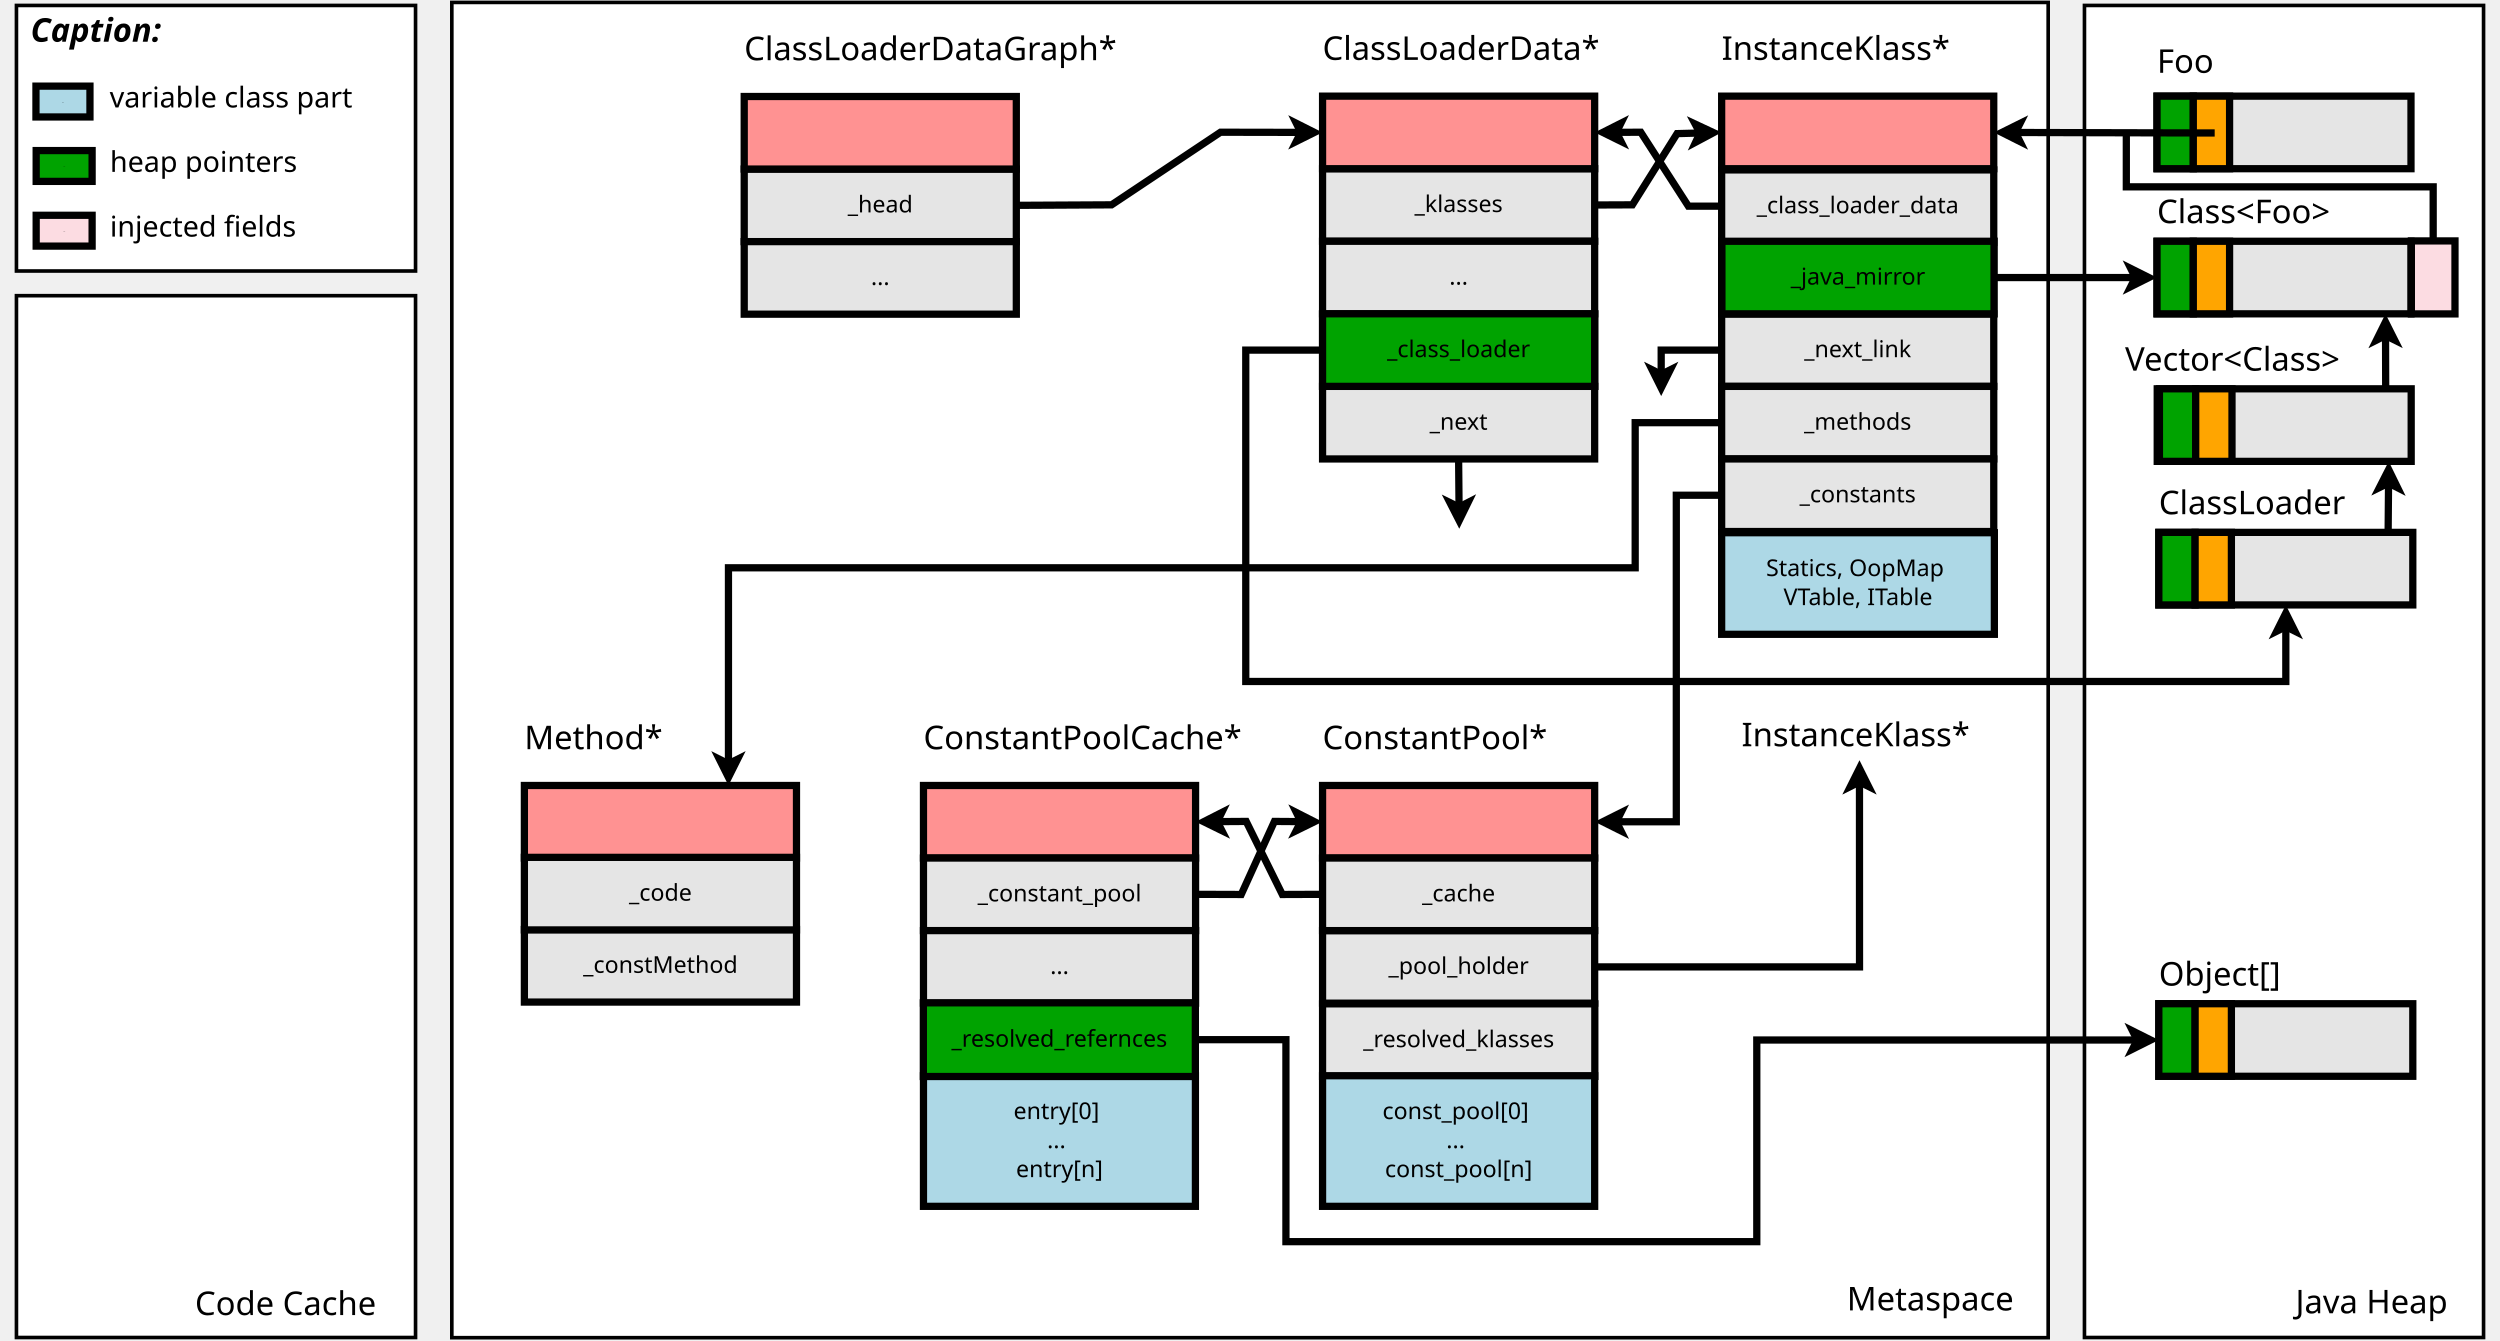
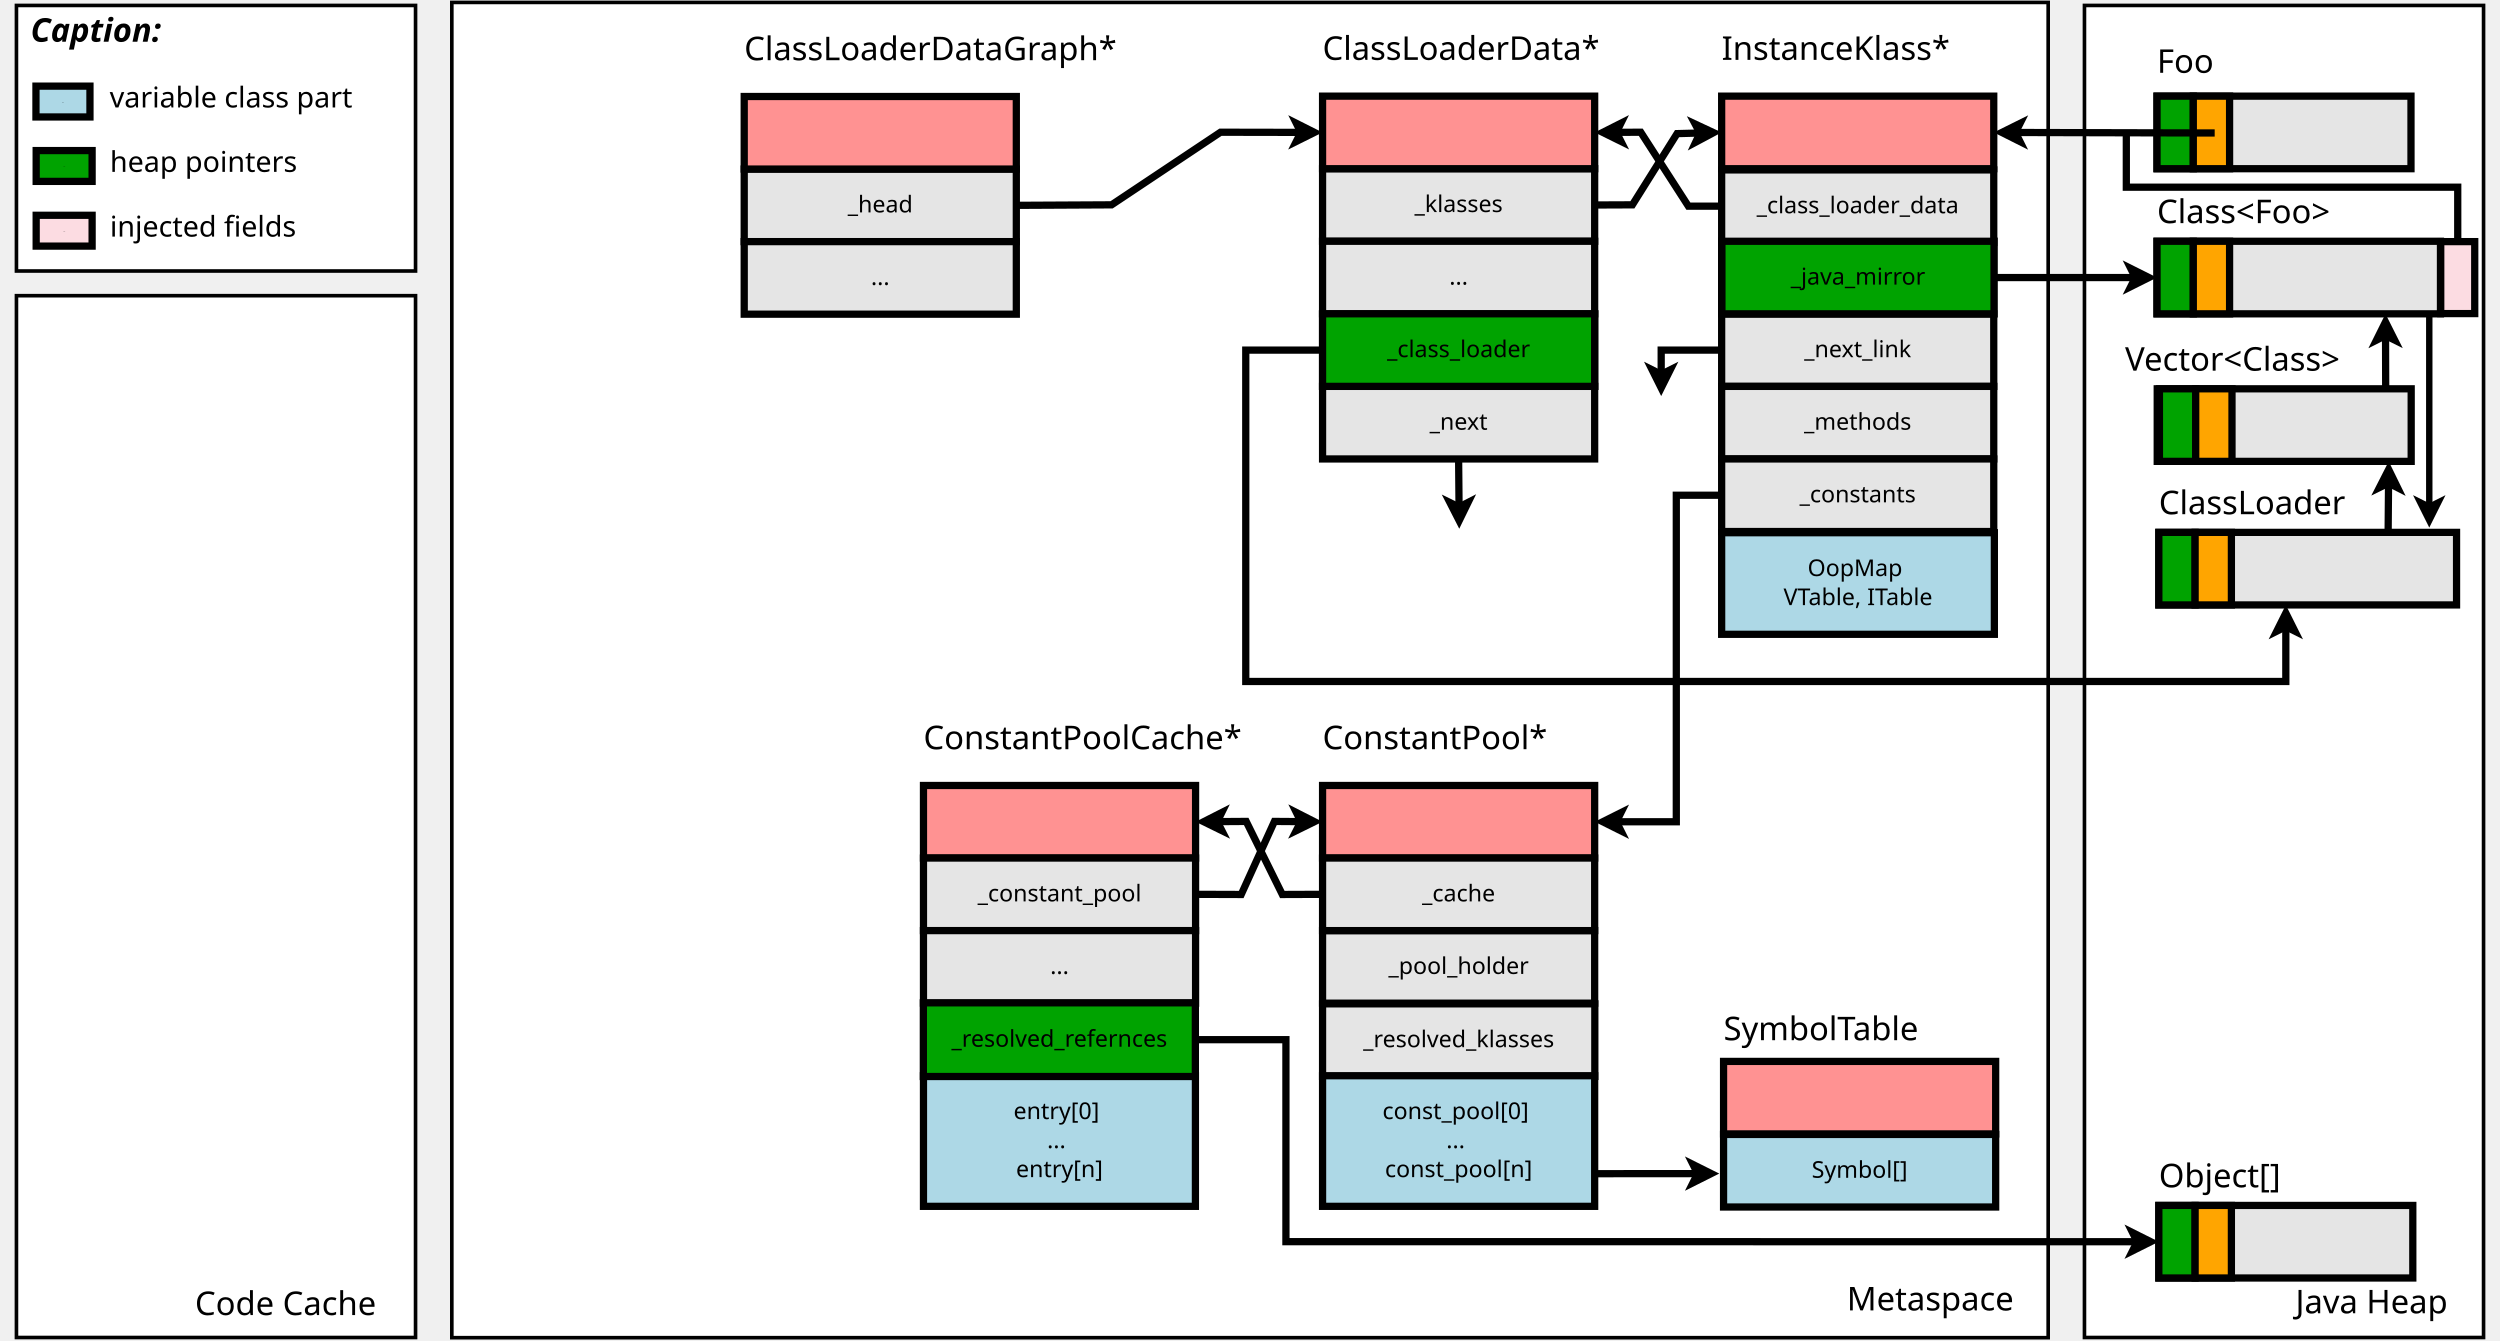
<svg xmlns="http://www.w3.org/2000/svg" width="69cm" height="37cm" viewBox="-181 -33 1362 739">
  <text font-size="12.8" style="fill: #000000;text-anchor:start;font-family:sans-serif;font-style:normal;font-weight:normal" x="-50" y="280">
    <tspan x="-50" y="280" />
  </text>
  <text font-size="12.8" style="fill: #000000;text-anchor:start;font-family:sans-serif;font-style:normal;font-weight:normal" x="-70" y="417.154">
    <tspan x="-70" y="417.154" />
  </text>
  <g>
    <rect style="fill: #ffffff" x="60" y="-31.662" width="880" height="736.067" />
    <rect style="fill: none; fill-opacity:0; stroke-width: 2; stroke: #000000" x="60" y="-31.662" width="880" height="736.067" />
  </g>
  <text font-size="18.062" style="fill: #000000;text-anchor:start;font-family:sans-serif;font-style:normal;font-weight:normal" x="829.03" y="689.372">
    <tspan x="829.03" y="689.372">Metaspace</tspan>
  </text>
  <g>
    <rect style="fill: #ffffff" x="-180" y="130" width="220" height="574.306" />
    <rect style="fill: none; fill-opacity:0; stroke-width: 2; stroke: #000000" x="-180" y="130" width="220" height="574.306" />
    <text font-size="12.8" style="fill: #000000;text-anchor:middle;font-family:sans-serif;font-style:normal;font-weight:normal" x="-70" y="421.053">
      <tspan x="-70" y="421.053" />
    </text>
  </g>
  <text font-size="18.062" style="fill: #000000;text-anchor:start;font-family:sans-serif;font-style:normal;font-weight:normal" x="-81.586" y="691.922">
    <tspan x="-81.586" y="691.922">Code Cache</tspan>
  </text>
  <g>
    <rect style="fill: #ffffff" x="960" y="-30" width="220" height="734.306" />
    <rect style="fill: none; fill-opacity:0; stroke-width: 2; stroke: #000000" x="960" y="-30" width="220" height="734.306" />
  </g>
  <text font-size="18.062" style="fill: #000000;text-anchor:start;font-family:sans-serif;font-style:normal;font-weight:normal" x="1076.35" y="690.958">
    <tspan x="1076.35" y="690.958">Java Heap</tspan>
  </text>
  <g>
    <rect style="fill: #ffffff" x="-180" y="-30" width="220" height="146.389" />
    <rect style="fill: none; fill-opacity:0; stroke-width: 2; stroke: #000000" x="-180" y="-30" width="220" height="146.389" />
    <text font-size="12.8" style="fill: #000000;text-anchor:middle;font-family:sans-serif;font-style:normal;font-weight:normal" x="-70" y="47.094">
      <tspan x="-70" y="47.094" />
    </text>
  </g>
  <g>
    <text font-size="18.062" style="fill: #000000;text-anchor:start;font-family:sans-serif;font-style:normal;font-weight:normal" x="1000" y="7.144">
      <tspan x="1000" y="7.144">Foo</tspan>
    </text>
    <g>
      <g>
        <rect style="fill: #e5e5e5" x="1000" y="20" width="140" height="40" />
        <rect style="fill: none; fill-opacity:0; stroke-width: 4; stroke: #000000" x="1000" y="20" width="140" height="40" />
        <text font-size="12.8" style="fill: #000000;text-anchor:middle;font-family:sans-serif;font-style:normal;font-weight:normal" x="1070" y="43.9">
          <tspan x="1070" y="43.9" />
        </text>
      </g>
      <g>
        <rect style="fill: #00a300" x="1000" y="20" width="20" height="40" />
        <rect style="fill: none; fill-opacity:0; stroke-width: 4; stroke: #000000" x="1000" y="20" width="20" height="40" />
        <text font-size="12.8" style="fill: #000000;text-anchor:middle;font-family:sans-serif;font-style:normal;font-weight:normal" x="1010" y="43.9">
          <tspan x="1010" y="43.9" />
        </text>
      </g>
      <g>
        <rect style="fill: #ffa500" x="1020" y="20" width="20" height="40" />
        <rect style="fill: none; fill-opacity:0; stroke-width: 4; stroke: #000000" x="1020" y="20" width="20" height="40" />
        <text font-size="12.8" style="fill: #000000;text-anchor:middle;font-family:sans-serif;font-style:normal;font-weight:normal" x="1030" y="43.9">
          <tspan x="1030" y="43.9" />
        </text>
      </g>
    </g>
  </g>
  <g>
    <rect style="fill: #e5e5e5" x="760" y="140" width="150" height="40" />
    <rect style="fill: none; fill-opacity:0; stroke-width: 4; stroke: #000000" x="760" y="140" width="150" height="40" />
    <text font-size="12.8" style="fill: #000000;text-anchor:middle;font-family:sans-serif;font-style:normal;font-weight:normal" x="835" y="163.9">
      <tspan x="835" y="163.9">_next_link</tspan>
    </text>
  </g>
  <g>
    <rect style="fill: #ff9292" x="760" y="20" width="150" height="40" />
    <rect style="fill: none; fill-opacity:0; stroke-width: 4; stroke: #000000" x="760" y="20" width="150" height="40" />
    <text font-size="12.8" style="fill: #000000;text-anchor:middle;font-family:sans-serif;font-style:normal;font-weight:normal" x="835" y="43.9">
      <tspan x="835" y="43.9" />
    </text>
  </g>
  <g>
    <rect style="fill: #e5e5e5" x="760" y="180" width="150" height="40" />
    <rect style="fill: none; fill-opacity:0; stroke-width: 4; stroke: #000000" x="760" y="180" width="150" height="40" />
    <text font-size="12.8" style="fill: #000000;text-anchor:middle;font-family:sans-serif;font-style:normal;font-weight:normal" x="835" y="203.9">
      <tspan x="835" y="203.9">_methods</tspan>
    </text>
  </g>
  <g>
    <rect style="fill: #e5e5e5" x="760" y="220" width="150" height="40" />
    <rect style="fill: none; fill-opacity:0; stroke-width: 4; stroke: #000000" x="760" y="220" width="150" height="40" />
    <text font-size="12.8" style="fill: #000000;text-anchor:middle;font-family:sans-serif;font-style:normal;font-weight:normal" x="835" y="243.9">
      <tspan x="835" y="243.9">_constants</tspan>
    </text>
  </g>
  <g>
    <rect style="fill: #e5e5e5" x="760" y="100" width="150" height="40" />
    <rect style="fill: none; fill-opacity:0; stroke-width: 4; stroke: #000000" x="760" y="100" width="150" height="40" />
    <text font-size="12.8" style="fill: #000000;text-anchor:middle;font-family:sans-serif;font-style:normal;font-weight:normal" x="835" y="123.9">
      <tspan x="835" y="123.9">_java_mirror</tspan>
    </text>
  </g>
  <text font-size="18.062" style="fill: #000000;text-anchor:start;font-family:sans-serif;font-style:normal;font-weight:normal" x="760" y="0">
    <tspan x="760" y="0">InstanceKlass*</tspan>
  </text>
  <text font-size="12.8" style="fill: #000000;text-anchor:start;font-family:sans-serif;font-style:normal;font-weight:normal" x="835" y="160">
    <tspan x="835" y="160" />
  </text>
  <g>
    <rect style="fill: #e5e5e5" x="760" y="60.667" width="150" height="40" />
    <rect style="fill: none; fill-opacity:0; stroke-width: 4; stroke: #000000" x="760" y="60.667" width="150" height="40" />
    <text font-size="12.8" style="fill: #000000;text-anchor:middle;font-family:sans-serif;font-style:normal;font-weight:normal" x="835" y="84.567">
      <tspan x="835" y="84.567">_class_loader_data</tspan>
    </text>
  </g>
  <g>
    <line style="fill: none; fill-opacity:0; stroke-width: 4; stroke: #000000" x1="1031.79" y1="40.314" x2="921.972" y2="40.031" />
    <polygon style="fill: #000000" points="914.472,40.011 924.485,35.037 921.972,40.031 924.459,45.037 " />
    <polygon style="fill: none; fill-opacity:0; stroke-width: 4; stroke: #000000" points="914.472,40.011 924.485,35.037 921.972,40.031 924.459,45.037 " />
  </g>
  <g>
    <rect style="fill: #add8e6" x="760" y="260.666" width="150.333" height="56" />
    <rect style="fill: none; fill-opacity:0; stroke-width: 4; stroke: #000000" x="760" y="260.666" width="150.333" height="56" />
    <text font-size="12.8" style="fill: #000000;text-anchor:middle;font-family:sans-serif;font-style:normal;font-weight:normal" x="835.167" y="284.566">
-       <tspan x="835.167" y="284.566">Statics, OopMap</tspan>
+       <tspan x="835.167" y="284.566">OopMap</tspan>
      <tspan x="835.167" y="300.566">VTable, ITable</tspan>
    </text>
  </g>
  <g>
    <text font-size="18.062" style="fill: #000000;text-anchor:start;font-family:sans-serif;font-style:italic;font-weight:700" x="-172.205" y="-10">
      <tspan x="-172.205" y="-10">Caption:</tspan>
    </text>
    <g>
      <g>
        <rect style="fill: #add8e6" x="-169.247" y="14.481" width="29.771" height="16.997" />
        <rect style="fill: none; fill-opacity:0; stroke-width: 4; stroke: #000000" x="-169.247" y="14.481" width="29.771" height="16.997" />
        <text font-size="1.6" style="fill: #000000;text-anchor:middle;font-family:sans-serif;font-style:normal;font-weight:normal" x="-154.361" y="23.48">
          <tspan x="-154.361" y="23.48">...</tspan>
        </text>
      </g>
      <text font-size="15.804" style="fill: #000000;text-anchor:start;font-family:sans-serif;font-style:normal;font-weight:normal" x="-128.587" y="26.238">
        <tspan x="-128.587" y="26.238">variable class part</tspan>
      </text>
      <text font-size="12.8" style="fill: #000000;text-anchor:start;font-family:sans-serif;font-style:normal;font-weight:normal" x="-102.383" y="14.447">
        <tspan x="-102.383" y="14.447" />
      </text>
    </g>
  </g>
  <g>
-     <g>
-       <g>
-         <rect style="fill: #e5e5e5" x="1000" y="100" width="140" height="40" />
-         <rect style="fill: none; fill-opacity:0; stroke-width: 4; stroke: #000000" x="1000" y="100" width="140" height="40" />
-         <text font-size="12.8" style="fill: #000000;text-anchor:middle;font-family:sans-serif;font-style:normal;font-weight:normal" x="1070" y="123.9">
-           <tspan x="1070" y="123.9" />
-         </text>
-       </g>
-       <g>
-         <rect style="fill: #00a300" x="1000" y="100" width="20" height="40" />
-         <rect style="fill: none; fill-opacity:0; stroke-width: 4; stroke: #000000" x="1000" y="100" width="20" height="40" />
-         <text font-size="12.8" style="fill: #000000;text-anchor:middle;font-family:sans-serif;font-style:normal;font-weight:normal" x="1010" y="123.9">
-           <tspan x="1010" y="123.9" />
-         </text>
-       </g>
-       <g>
-         <rect style="fill: #ffa500" x="1020" y="100" width="20" height="40" />
-         <rect style="fill: none; fill-opacity:0; stroke-width: 4; stroke: #000000" x="1020" y="100" width="20" height="40" />
-         <text font-size="12.8" style="fill: #000000;text-anchor:middle;font-family:sans-serif;font-style:normal;font-weight:normal" x="1030" y="123.9">
-           <tspan x="1030" y="123.9" />
-         </text>
-       </g>
-     </g>
-     <text font-size="18.062" style="fill: #000000;text-anchor:start;font-family:sans-serif;font-style:normal;font-weight:normal" x="1000" y="90">
-       <tspan x="1000" y="90">Class&lt;Foo&gt;</tspan>
-     </text>
-   </g>
+     <rect style="fill: #e5e5e5" x="1000" y="100" width="156.25" height="40" />
+     <rect style="fill: none; fill-opacity:0; stroke-width: 4; stroke: #000000" x="1000" y="100" width="156.25" height="40" />
+     <text font-size="12.8" style="fill: #000000;text-anchor:middle;font-family:sans-serif;font-style:normal;font-weight:normal" x="1078.13" y="123.9">
+       <tspan x="1078.13" y="123.9" />
+     </text>
+   </g>
+   <g>
+     <rect style="fill: #00a300" x="1000" y="100" width="20" height="40" />
+     <rect style="fill: none; fill-opacity:0; stroke-width: 4; stroke: #000000" x="1000" y="100" width="20" height="40" />
+     <text font-size="12.8" style="fill: #000000;text-anchor:middle;font-family:sans-serif;font-style:normal;font-weight:normal" x="1010" y="123.9">
+       <tspan x="1010" y="123.9" />
+     </text>
+   </g>
+   <g>
+     <rect style="fill: #ffa500" x="1020" y="100" width="20" height="40" />
+     <rect style="fill: none; fill-opacity:0; stroke-width: 4; stroke: #000000" x="1020" y="100" width="20" height="40" />
+     <text font-size="12.8" style="fill: #000000;text-anchor:middle;font-family:sans-serif;font-style:normal;font-weight:normal" x="1030" y="123.9">
+       <tspan x="1030" y="123.9" />
+     </text>
+   </g>
+   <text font-size="18.062" style="fill: #000000;text-anchor:start;font-family:sans-serif;font-style:normal;font-weight:normal" x="1000" y="90">
+     <tspan x="1000" y="90">Class&lt;Foo&gt;</tspan>
+   </text>
  <g>
    <polyline style="fill: none; fill-opacity:0; stroke-width: 4; stroke: #000000" points="910,120 955.438,120 955.438,120 988.028,120 " />
    <polygon style="fill: #000000" points="995.528,120 985.528,125 988.028,120 985.528,115 " />
    <polygon style="fill: none; fill-opacity:0; stroke-width: 4; stroke: #000000" points="995.528,120 985.528,125 988.028,120 985.528,115 " />
  </g>
  <g>
-     <rect style="fill: #00a300" x="760.147" y="100.002" width="150" height="40" />
-     <rect style="fill: none; fill-opacity:0; stroke-width: 4; stroke: #000000" x="760.147" y="100.002" width="150" height="40" />
-     <text font-size="12.8" style="fill: #000000;text-anchor:middle;font-family:sans-serif;font-style:normal;font-weight:normal" x="835.147" y="123.902">
-       <tspan x="835.147" y="123.902">_java_mirror</tspan>
+     <rect style="fill: #00a300" x="760.148" y="100.002" width="150" height="40" />
+     <rect style="fill: none; fill-opacity:0; stroke-width: 4; stroke: #000000" x="760.148" y="100.002" width="150" height="40" />
+     <text font-size="12.8" style="fill: #000000;text-anchor:middle;font-family:sans-serif;font-style:normal;font-weight:normal" x="835.148" y="123.902">
+       <tspan x="835.148" y="123.902">_java_mirror</tspan>
    </text>
  </g>
  <g>
    <g>
      <rect style="fill: #00a300" x="-169.129" y="50" width="30.842" height="16.997" />
      <rect style="fill: none; fill-opacity:0; stroke-width: 4; stroke: #000000" x="-169.129" y="50" width="30.842" height="16.997" />
      <text font-size="1.6" style="fill: #000000;text-anchor:middle;font-family:sans-serif;font-style:normal;font-weight:normal" x="-153.708" y="58.999">
        <tspan x="-153.708" y="58.999">...</tspan>
      </text>
    </g>
    <text font-size="15.804" style="fill: #000000;text-anchor:start;font-family:sans-serif;font-style:normal;font-weight:normal" x="-128.469" y="61.757">
      <tspan x="-128.469" y="61.757">heap pointers</tspan>
    </text>
  </g>
  <g>
-     <rect style="fill: #fcdce2" x="1140.21" y="99.805" width="24.042" height="40.241" />
-     <rect style="fill: none; fill-opacity:0; stroke-width: 4; stroke: #000000" x="1140.21" y="99.805" width="24.042" height="40.241" />
-     <text font-size="12.8" style="fill: #000000;text-anchor:middle;font-family:sans-serif;font-style:normal;font-weight:normal" x="1152.23" y="123.826">
-       <tspan x="1152.23" y="123.826" />
-     </text>
-   </g>
-   <polyline style="fill: none; fill-opacity:0; stroke-width: 4; stroke: #000000" points="1152.23,99.805 1152.23,69.997 983.076,69.997 983.076,40.189 " />
+     <rect style="fill: #fcdce2" x="1156.4" y="100.191" width="18.741" height="39.675" />
+     <rect style="fill: none; fill-opacity:0; stroke-width: 4; stroke: #000000" x="1156.4" y="100.191" width="18.741" height="39.675" />
+     <text font-size="1.6" style="fill: #000000;text-anchor:middle;font-family:sans-serif;font-style:normal;font-weight:normal" x="1165.77" y="120.529">
+       <tspan x="1165.77" y="120.529" />
+     </text>
+   </g>
+   <polyline style="fill: none; fill-opacity:0; stroke-width: 4; stroke: #000000" points="1165.77,100.191 1165.77,70.19 983.076,70.19 983.076,40.189 " />
  <text font-size="12.8" style="fill: #000000;text-anchor:start;font-family:sans-serif;font-style:normal;font-weight:normal" x="-103.136" y="49.965">
    <tspan x="-103.136" y="49.965" />
  </text>
  <g>
    <rect style="fill: #fcdce2" x="-169.129" y="85.674" width="30.842" height="16.997" />
    <rect style="fill: none; fill-opacity:0; stroke-width: 4; stroke: #000000" x="-169.129" y="85.674" width="30.842" height="16.997" />
    <text font-size="1.6" style="fill: #000000;text-anchor:middle;font-family:sans-serif;font-style:normal;font-weight:normal" x="-153.708" y="94.673">
      <tspan x="-153.708" y="94.673">...</tspan>
    </text>
  </g>
  <text font-size="15.804" style="fill: #000000;text-anchor:start;font-family:sans-serif;font-style:normal;font-weight:normal" x="-128.469" y="97.431">
    <tspan x="-128.469" y="97.431">injected fields</tspan>
  </text>
  <g>
    <rect style="fill: #e5e5e5" x="540" y="60" width="150" height="40" />
    <rect style="fill: none; fill-opacity:0; stroke-width: 4; stroke: #000000" x="540" y="60" width="150" height="40" />
    <text font-size="12.8" style="fill: #000000;text-anchor:middle;font-family:sans-serif;font-style:normal;font-weight:normal" x="615" y="83.9">
      <tspan x="615" y="83.9">_klasses</tspan>
    </text>
  </g>
  <g>
    <rect style="fill: #ff9292" x="540" y="20" width="150" height="40" />
    <rect style="fill: none; fill-opacity:0; stroke-width: 4; stroke: #000000" x="540" y="20" width="150" height="40" />
    <text font-size="12.8" style="fill: #000000;text-anchor:middle;font-family:sans-serif;font-style:normal;font-weight:normal" x="615" y="43.9">
      <tspan x="615" y="43.9" />
    </text>
  </g>
  <g>
    <rect style="fill: #e5e5e5" x="540" y="140" width="150" height="40" />
    <rect style="fill: none; fill-opacity:0; stroke-width: 4; stroke: #000000" x="540" y="140" width="150" height="40" />
    <text font-size="12.8" style="fill: #000000;text-anchor:middle;font-family:sans-serif;font-style:normal;font-weight:normal" x="615" y="163.9">
      <tspan x="615" y="163.9">_class_loader</tspan>
    </text>
  </g>
  <g>
    <rect style="fill: #e5e5e5" x="540" y="100" width="150" height="40" />
    <rect style="fill: none; fill-opacity:0; stroke-width: 4; stroke: #000000" x="540" y="100" width="150" height="40" />
    <text font-size="12.8" style="fill: #000000;text-anchor:middle;font-family:sans-serif;font-style:normal;font-weight:normal" x="615" y="123.9">
      <tspan x="615" y="123.9">...</tspan>
    </text>
  </g>
  <g>
    <rect style="fill: #e5e5e5" x="540" y="180" width="150" height="40" />
    <rect style="fill: none; fill-opacity:0; stroke-width: 4; stroke: #000000" x="540" y="180" width="150" height="40" />
    <text font-size="12.8" style="fill: #000000;text-anchor:middle;font-family:sans-serif;font-style:normal;font-weight:normal" x="615" y="203.9">
      <tspan x="615" y="203.9">_next</tspan>
    </text>
  </g>
  <text font-size="18.062" style="fill: #000000;text-anchor:start;font-family:sans-serif;font-style:normal;font-weight:normal" x="540" y="0">
    <tspan x="540" y="0">ClassLoaderData*</tspan>
  </text>
  <text font-size="12.8" style="fill: #000000;text-anchor:start;font-family:sans-serif;font-style:normal;font-weight:normal" x="640" y="80">
    <tspan x="640" y="80" />
  </text>
  <text font-size="12.8" style="fill: #000000;text-anchor:start;font-family:sans-serif;font-style:normal;font-weight:normal" x="640" y="80">
    <tspan x="640" y="80" />
  </text>
  <text font-size="12.8" style="fill: #000000;text-anchor:start;font-family:sans-serif;font-style:normal;font-weight:normal" x="600" y="80">
    <tspan x="600" y="80" />
  </text>
  <text font-size="12.8" style="fill: #000000;text-anchor:start;font-family:sans-serif;font-style:normal;font-weight:normal" x="640" y="80">
    <tspan x="640" y="80" />
  </text>
  <text font-size="12.8" style="fill: #000000;text-anchor:start;font-family:sans-serif;font-style:normal;font-weight:normal" x="640" y="80">
    <tspan x="640" y="80" />
  </text>
  <text font-size="12.8" style="fill: #000000;text-anchor:start;font-family:sans-serif;font-style:normal;font-weight:normal" x="615" y="160">
    <tspan x="615" y="160" />
  </text>
  <g>
    <polyline style="fill: none; fill-opacity:0; stroke-width: 4; stroke: #000000" points="690,80 710.792,79.913 735.42,40.66 748.032,40.321 " />
    <polygon style="fill: #000000" points="755.529,40.12 745.667,45.387 748.032,40.321 745.399,35.39 " />
    <polygon style="fill: none; fill-opacity:0; stroke-width: 4; stroke: #000000" points="755.529,40.12 745.667,45.387 748.032,40.321 745.399,35.39 " />
  </g>
  <g>
    <polyline style="fill: none; fill-opacity:0; stroke-width: 4; stroke: #000000" points="760,80.667 741.666,80.667 715.41,39.89 701.972,39.948 " />
    <polygon style="fill: #000000" points="694.472,39.981 704.45,34.938 701.972,39.948 704.494,44.937 " />
    <polygon style="fill: none; fill-opacity:0; stroke-width: 4; stroke: #000000" points="694.472,39.981 704.45,34.938 701.972,39.948 704.494,44.937 " />
  </g>
  <g>
    <polyline style="fill: none; fill-opacity:0; stroke-width: 4; stroke: #000000" points="760,160 726.668,160 726.668,173.361 " />
    <polygon style="fill: #000000" points="726.668,180.861 721.668,170.861 726.668,173.361 731.668,170.861 " />
    <polygon style="fill: none; fill-opacity:0; stroke-width: 4; stroke: #000000" points="726.668,180.861 721.668,170.861 726.668,173.361 731.668,170.861 " />
  </g>
  <g>
    <polyline style="fill: none; fill-opacity:0; stroke-width: 4; stroke: #000000" points="540,160 497.666,160 497.666,342.666 1071,342.666 1071,312.444 " />
    <polygon style="fill: #000000" points="1071,304.944 1076,314.944 1071,312.444 1066,314.944 " />
    <polygon style="fill: none; fill-opacity:0; stroke-width: 4; stroke: #000000" points="1071,304.944 1076,314.944 1071,312.444 1066,314.944 " />
  </g>
  <g>
-     <g>
-       <g>
-         <rect style="fill: #e5e5e5" x="1001" y="260.472" width="140" height="40" />
-         <rect style="fill: none; fill-opacity:0; stroke-width: 4; stroke: #000000" x="1001" y="260.472" width="140" height="40" />
-         <text font-size="12.8" style="fill: #000000;text-anchor:middle;font-family:sans-serif;font-style:normal;font-weight:normal" x="1071" y="284.372">
-           <tspan x="1071" y="284.372" />
-         </text>
-       </g>
-       <text font-size="18.062" style="fill: #000000;text-anchor:start;font-family:sans-serif;font-style:normal;font-weight:normal" x="1001" y="250.472">
-         <tspan x="1001" y="250.472">ClassLoader</tspan>
-       </text>
-     </g>
-     <g>
-       <rect style="fill: #00a300" x="1001" y="260.472" width="20" height="40" />
-       <rect style="fill: none; fill-opacity:0; stroke-width: 4; stroke: #000000" x="1001" y="260.472" width="20" height="40" />
-       <text font-size="12.8" style="fill: #000000;text-anchor:middle;font-family:sans-serif;font-style:normal;font-weight:normal" x="1011" y="284.372">
-         <tspan x="1011" y="284.372" />
-       </text>
-     </g>
-     <g>
-       <rect style="fill: #ffa500" x="1021" y="260.472" width="20" height="40" />
-       <rect style="fill: none; fill-opacity:0; stroke-width: 4; stroke: #000000" x="1021" y="260.472" width="20" height="40" />
-       <text font-size="12.8" style="fill: #000000;text-anchor:middle;font-family:sans-serif;font-style:normal;font-weight:normal" x="1031" y="284.372">
-         <tspan x="1031" y="284.372" />
-       </text>
-     </g>
+     <rect style="fill: #e5e5e5" x="1001" y="260.472" width="164.116" height="40" />
+     <rect style="fill: none; fill-opacity:0; stroke-width: 4; stroke: #000000" x="1001" y="260.472" width="164.116" height="40" />
+     <text font-size="12.8" style="fill: #000000;text-anchor:middle;font-family:sans-serif;font-style:normal;font-weight:normal" x="1083.06" y="284.372">
+       <tspan x="1083.06" y="284.372" />
+     </text>
+   </g>
+   <text font-size="18.062" style="fill: #000000;text-anchor:start;font-family:sans-serif;font-style:normal;font-weight:normal" x="1001" y="250.472">
+     <tspan x="1001" y="250.472">ClassLoader</tspan>
+   </text>
+   <g>
+     <rect style="fill: #00a300" x="1001" y="260.472" width="20" height="40" />
+     <rect style="fill: none; fill-opacity:0; stroke-width: 4; stroke: #000000" x="1001" y="260.472" width="20" height="40" />
+     <text font-size="12.8" style="fill: #000000;text-anchor:middle;font-family:sans-serif;font-style:normal;font-weight:normal" x="1011" y="284.372">
+       <tspan x="1011" y="284.372" />
+     </text>
+   </g>
+   <g>
+     <rect style="fill: #ffa500" x="1021" y="260.472" width="20" height="40" />
+     <rect style="fill: none; fill-opacity:0; stroke-width: 4; stroke: #000000" x="1021" y="260.472" width="20" height="40" />
+     <text font-size="12.8" style="fill: #000000;text-anchor:middle;font-family:sans-serif;font-style:normal;font-weight:normal" x="1031" y="284.372">
+       <tspan x="1031" y="284.372" />
+     </text>
  </g>
  <g>
    <rect style="fill: #00a300" x="540" y="139.985" width="150" height="40" />
    <rect style="fill: none; fill-opacity:0; stroke-width: 4; stroke: #000000" x="540" y="139.985" width="150" height="40" />
    <text font-size="12.8" style="fill: #000000;text-anchor:middle;font-family:sans-serif;font-style:normal;font-weight:normal" x="615" y="163.885">
      <tspan x="615" y="163.885">_class_loader</tspan>
    </text>
  </g>
  <g>
    <g>
      <rect style="fill: #e5e5e5" x="1000.11" y="181.333" width="140" height="40" />
      <rect style="fill: none; fill-opacity:0; stroke-width: 4; stroke: #000000" x="1000.11" y="181.333" width="140" height="40" />
      <text font-size="12.8" style="fill: #000000;text-anchor:middle;font-family:sans-serif;font-style:normal;font-weight:normal" x="1070.11" y="205.233">
        <tspan x="1070.11" y="205.233" />
      </text>
    </g>
    <text font-size="18.062" style="fill: #000000;text-anchor:start;font-family:sans-serif;font-style:normal;font-weight:normal" x="982.382" y="171.333">
      <tspan x="982.382" y="171.333">Vector&lt;Class&gt;</tspan>
    </text>
    <g>
      <line style="fill: none; fill-opacity:0; stroke-width: 4; stroke: #000000" x1="1126.05" y1="181.333" x2="1125.97" y2="151.972" />
      <polygon style="fill: #000000" points="1125.95,144.472 1130.98,154.459 1125.97,151.972 1120.98,154.485 " />
      <polygon style="fill: none; fill-opacity:0; stroke-width: 4; stroke: #000000" points="1125.95,144.472 1130.98,154.459 1125.97,151.972 1120.98,154.485 " />
    </g>
    <g>
      <rect style="fill: #00a300" x="1001.33" y="181.333" width="20" height="40" />
      <rect style="fill: none; fill-opacity:0; stroke-width: 4; stroke: #000000" x="1001.33" y="181.333" width="20" height="40" />
      <text font-size="12.8" style="fill: #000000;text-anchor:middle;font-family:sans-serif;font-style:normal;font-weight:normal" x="1011.33" y="205.233">
        <tspan x="1011.33" y="205.233" />
      </text>
    </g>
    <g>
      <rect style="fill: #ffa500" x="1021.33" y="181.333" width="20" height="40" />
      <rect style="fill: none; fill-opacity:0; stroke-width: 4; stroke: #000000" x="1021.33" y="181.333" width="20" height="40" />
      <text font-size="12.8" style="fill: #000000;text-anchor:middle;font-family:sans-serif;font-style:normal;font-weight:normal" x="1031.33" y="205.233">
        <tspan x="1031.33" y="205.233" />
      </text>
    </g>
  </g>
  <g>
    <line style="fill: none; fill-opacity:0; stroke-width: 4; stroke: #000000" x1="1127.4" y1="260.472" x2="1127.63" y2="233.306" />
    <polygon style="fill: #000000" points="1127.69,225.806 1132.61,235.848 1127.63,233.306 1122.61,235.763 " />
    <polygon style="fill: none; fill-opacity:0; stroke-width: 4; stroke: #000000" points="1127.69,225.806 1132.61,235.848 1127.63,233.306 1122.61,235.763 " />
  </g>
  <g>
+     <line style="fill: none; fill-opacity:0; stroke-width: 3.528; stroke: #000000" x1="1150.08" y1="141.023" x2="1150.08" y2="246.4" />
+     <polygon style="fill: #000000" points="1150.08,253.9 1145.08,243.9 1150.08,246.4 1155.08,243.9 " />
+     <polygon style="fill: none; fill-opacity:0; stroke-width: 3.528; stroke: #000000" points="1150.08,253.9 1145.08,243.9 1150.08,246.4 1155.08,243.9 " />
+   </g>
+   <g>
    <line style="fill: none; fill-opacity:0; stroke-width: 4; stroke: #000000" x1="615" y1="220" x2="615.242" y2="246.504" />
    <polygon style="fill: #000000" points="615.311,254.004 610.22,244.05 615.242,246.504 620.219,243.959 " />
    <polygon style="fill: none; fill-opacity:0; stroke-width: 4; stroke: #000000" points="615.311,254.004 610.22,244.05 615.242,246.504 620.219,243.959 " />
  </g>
  <g>
    <rect style="fill: #e5e5e5" x="221.184" y="60.194" width="150" height="40" />
    <rect style="fill: none; fill-opacity:0; stroke-width: 4; stroke: #000000" x="221.184" y="60.194" width="150" height="40" />
    <text font-size="12.8" style="fill: #000000;text-anchor:middle;font-family:sans-serif;font-style:normal;font-weight:normal" x="296.184" y="84.094">
      <tspan x="296.184" y="84.094">_head</tspan>
    </text>
  </g>
  <g>
    <rect style="fill: #ff9292" x="221.184" y="20.194" width="150" height="40" />
    <rect style="fill: none; fill-opacity:0; stroke-width: 4; stroke: #000000" x="221.184" y="20.194" width="150" height="40" />
    <text font-size="12.8" style="fill: #000000;text-anchor:middle;font-family:sans-serif;font-style:normal;font-weight:normal" x="296.184" y="44.094">
      <tspan x="296.184" y="44.094" />
    </text>
  </g>
  <g>
    <rect style="fill: #e5e5e5" x="221.184" y="100.194" width="150" height="40" />
    <rect style="fill: none; fill-opacity:0; stroke-width: 4; stroke: #000000" x="221.184" y="100.194" width="150" height="40" />
    <text font-size="12.8" style="fill: #000000;text-anchor:middle;font-family:sans-serif;font-style:normal;font-weight:normal" x="296.184" y="124.094">
      <tspan x="296.184" y="124.094">...</tspan>
    </text>
  </g>
  <text font-size="18.062" style="fill: #000000;text-anchor:start;font-family:sans-serif;font-style:normal;font-weight:normal" x="221.184" y="0.194">
    <tspan x="221.184" y="0.194">ClassLoaderDataGraph*</tspan>
  </text>
  <text font-size="12.8" style="fill: #000000;text-anchor:start;font-family:sans-serif;font-style:normal;font-weight:normal" x="301.184" y="80.194">
    <tspan x="301.184" y="80.194" />
  </text>
  <g>
    <polyline style="fill: none; fill-opacity:0; stroke-width: 4; stroke: #000000" points="371.184,80.194 423.704,79.913 483.738,39.89 528.028,39.977 " />
    <polygon style="fill: #000000" points="535.528,39.991 525.518,44.972 528.028,39.977 525.538,34.972 " />
    <polygon style="fill: none; fill-opacity:0; stroke-width: 4; stroke: #000000" points="535.528,39.991 525.518,44.972 528.028,39.977 525.538,34.972 " />
  </g>
  <g>
    <polyline style="fill: none; fill-opacity:0; stroke-width: 4; stroke: #000000" points="760,240 735,240 735,420 701.972,420 " />
    <polygon style="fill: #000000" points="694.472,420 704.472,415 701.972,420 704.472,425 " />
    <polygon style="fill: none; fill-opacity:0; stroke-width: 4; stroke: #000000" points="694.472,420 704.472,415 701.972,420 704.472,425 " />
  </g>
  <text font-size="12.8" style="fill: #000000;text-anchor:start;font-family:sans-serif;font-style:normal;font-weight:normal" x="660" y="420">
    <tspan x="660" y="420" />
  </text>
  <g>
    <rect style="fill: #e5e5e5" x="540" y="480" width="150" height="40" />
    <rect style="fill: none; fill-opacity:0; stroke-width: 4; stroke: #000000" x="540" y="480" width="150" height="40" />
    <text font-size="12.8" style="fill: #000000;text-anchor:middle;font-family:sans-serif;font-style:normal;font-weight:normal" x="615" y="503.9">
      <tspan x="615" y="503.9">_pool_holder</tspan>
    </text>
  </g>
  <text font-size="18.062" style="fill: #000000;text-anchor:start;font-family:sans-serif;font-style:normal;font-weight:normal" x="540" y="380">
    <tspan x="540" y="380">ConstantPool*</tspan>
  </text>
  <text font-size="12.8" style="fill: #000000;text-anchor:start;font-family:sans-serif;font-style:normal;font-weight:normal" x="640" y="460">
    <tspan x="640" y="460" />
  </text>
  <text font-size="12.8" style="fill: #000000;text-anchor:start;font-family:sans-serif;font-style:normal;font-weight:normal" x="600" y="460">
    <tspan x="600" y="460" />
  </text>
  <g>
    <rect style="fill: #ff9292" x="540" y="400" width="150" height="40" />
    <rect style="fill: none; fill-opacity:0; stroke-width: 4; stroke: #000000" x="540" y="400" width="150" height="40" />
    <text font-size="12.8" style="fill: #000000;text-anchor:middle;font-family:sans-serif;font-style:normal;font-weight:normal" x="615" y="423.9">
      <tspan x="615" y="423.9" />
    </text>
  </g>
  <g>
    <rect style="fill: #e5e5e5" x="540" y="440" width="150" height="40" />
    <rect style="fill: none; fill-opacity:0; stroke-width: 4; stroke: #000000" x="540" y="440" width="150" height="40" />
    <text font-size="12.8" style="fill: #000000;text-anchor:middle;font-family:sans-serif;font-style:normal;font-weight:normal" x="615" y="463.9">
      <tspan x="615" y="463.9">_cache</tspan>
    </text>
  </g>
  <text font-size="12.8" style="fill: #000000;text-anchor:start;font-family:sans-serif;font-style:normal;font-weight:normal" x="680" y="460">
    <tspan x="680" y="460" />
  </text>
  <text font-size="12.8" style="fill: #000000;text-anchor:start;font-family:sans-serif;font-style:normal;font-weight:normal" x="620" y="460">
    <tspan x="620" y="460" />
  </text>
  <g>
    <rect style="fill: #e5e5e5" x="540" y="520.376" width="150.084" height="40" />
    <rect style="fill: none; fill-opacity:0; stroke-width: 4; stroke: #000000" x="540" y="520.376" width="150.084" height="40" />
    <text font-size="12.8" style="fill: #000000;text-anchor:middle;font-family:sans-serif;font-style:normal;font-weight:normal" x="615.042" y="544.276">
      <tspan x="615.042" y="544.276">_resolved_klasses</tspan>
    </text>
  </g>
-   <g>
-     <polyline style="fill: none; fill-opacity:0; stroke-width: 4; stroke: #000000" points="690,500 836,500 835.977,398.047 " />
-     <polygon style="fill: #000000" points="835.976,390.547 840.978,400.546 835.977,398.047 830.978,400.548 " />
-     <polygon style="fill: none; fill-opacity:0; stroke-width: 4; stroke: #000000" points="835.976,390.547 840.978,400.546 835.977,398.047 830.978,400.548 " />
-   </g>
-   <text font-size="18.062" style="fill: #000000;text-anchor:start;font-family:sans-serif;font-style:normal;font-weight:normal" x="770.963" y="378.369">
-     <tspan x="770.963" y="378.369">InstanceKlass*</tspan>
-   </text>
  <g>
    <rect style="fill: #add8e6" x="540" y="560" width="150" height="72" />
    <rect style="fill: none; fill-opacity:0; stroke-width: 4; stroke: #000000" x="540" y="560" width="150" height="72" />
    <text font-size="12.8" style="fill: #000000;text-anchor:middle;font-family:sans-serif;font-style:normal;font-weight:normal" x="615" y="583.9">
      <tspan x="615" y="583.9">const_pool[0]</tspan>
      <tspan x="615" y="599.9">...</tspan>
      <tspan x="615" y="615.9">const_pool[n]</tspan>
    </text>
  </g>
  <g>
+     <rect style="fill: #ff9292" x="761.052" y="552.106" width="150" height="40" />
+     <rect style="fill: none; fill-opacity:0; stroke-width: 4; stroke: #000000" x="761.052" y="552.106" width="150" height="40" />
+     <text font-size="12.8" style="fill: #000000;text-anchor:middle;font-family:sans-serif;font-style:normal;font-weight:normal" x="836.052" y="576.006">
+       <tspan x="836.052" y="576.006" />
+     </text>
+   </g>
+   <g>
+     <rect style="fill: #add8e6" x="761.052" y="592.37" width="150" height="40" />
+     <rect style="fill: none; fill-opacity:0; stroke-width: 4; stroke: #000000" x="761.052" y="592.37" width="150" height="40" />
+     <text font-size="12.8" style="fill: #000000;text-anchor:middle;font-family:sans-serif;font-style:normal;font-weight:normal" x="836.052" y="616.27">
+       <tspan x="836.052" y="616.27">Symbol[]</tspan>
+     </text>
+   </g>
+   <text font-size="18.062" style="fill: #000000;text-anchor:start;font-family:sans-serif;font-style:normal;font-weight:normal" x="761.052" y="540.43">
+     <tspan x="761.052" y="540.43">SymbolTable</tspan>
+   </text>
+   <g>
+     <line style="fill: none; fill-opacity:0; stroke-width: 4; stroke: #000000" x1="690" y1="614" x2="746.724" y2="613.95" />
+     <polygon style="fill: #000000" points="754.224,613.944 744.228,618.953 746.724,613.95 744.22,608.953 " />
+     <polygon style="fill: none; fill-opacity:0; stroke-width: 4; stroke: #000000" points="754.224,613.944 744.228,618.953 746.724,613.95 744.22,608.953 " />
+   </g>
+   <g>
    <rect style="fill: #ff9292" x="320" y="400" width="150" height="40" />
    <rect style="fill: none; fill-opacity:0; stroke-width: 4; stroke: #000000" x="320" y="400" width="150" height="40" />
    <text font-size="12.8" style="fill: #000000;text-anchor:middle;font-family:sans-serif;font-style:normal;font-weight:normal" x="395" y="423.9">
      <tspan x="395" y="423.9" />
    </text>
  </g>
  <g>
    <rect style="fill: #e5e5e5" x="320" y="440" width="150" height="40" />
    <rect style="fill: none; fill-opacity:0; stroke-width: 4; stroke: #000000" x="320" y="440" width="150" height="40" />
    <text font-size="12.8" style="fill: #000000;text-anchor:middle;font-family:sans-serif;font-style:normal;font-weight:normal" x="395" y="463.9">
      <tspan x="395" y="463.9">_constant_pool</tspan>
    </text>
  </g>
  <g>
-     <rect style="fill: #e5e5e5" x="320.072" y="519.815" width="149.818" height="40.185" />
-     <rect style="fill: none; fill-opacity:0; stroke-width: 4; stroke: #000000" x="320.072" y="519.815" width="149.818" height="40.185" />
+     <rect style="fill: #e5e5e5" x="320.072" y="519.816" width="149.818" height="40.185" />
+     <rect style="fill: none; fill-opacity:0; stroke-width: 4; stroke: #000000" x="320.072" y="519.816" width="149.818" height="40.185" />
    <text font-size="12.8" style="fill: #000000;text-anchor:middle;font-family:sans-serif;font-style:normal;font-weight:normal" x="394.981" y="543.808">
      <tspan x="394.981" y="543.808">_resolved_refernces</tspan>
    </text>
  </g>
  <text font-size="18.062" style="fill: #000000;text-anchor:start;font-family:sans-serif;font-style:normal;font-weight:normal" x="320" y="380">
    <tspan x="320" y="380">ConstantPoolCache*</tspan>
  </text>
  <g>
    <rect style="fill: #e5e5e5" x="320" y="480" width="150" height="40" />
    <rect style="fill: none; fill-opacity:0; stroke-width: 4; stroke: #000000" x="320" y="480" width="150" height="40" />
    <text font-size="12.8" style="fill: #000000;text-anchor:middle;font-family:sans-serif;font-style:normal;font-weight:normal" x="395" y="503.9">
      <tspan x="395" y="503.9">...</tspan>
    </text>
  </g>
  <text font-size="12.8" style="fill: #000000;text-anchor:start;font-family:sans-serif;font-style:normal;font-weight:normal" x="420" y="460">
    <tspan x="420" y="460" />
  </text>
  <g>
    <polyline style="fill: none; fill-opacity:0; stroke-width: 4; stroke: #000000" points="540,460 517.81,460.088 497.904,419.814 481.972,419.92 " />
    <polygon style="fill: #000000" points="474.472,419.97 484.438,414.904 481.972,419.92 484.505,424.903 " />
    <polygon style="fill: none; fill-opacity:0; stroke-width: 4; stroke: #000000" points="474.472,419.97 484.438,414.904 481.972,419.92 484.505,424.903 " />
  </g>
  <g>
    <polyline style="fill: none; fill-opacity:0; stroke-width: 4; stroke: #000000" points="470,460 495.158,460.088 513.464,419.814 528.028,419.916 " />
    <polygon style="fill: #000000" points="535.528,419.969 525.493,424.898 528.028,419.916 525.563,414.899 " />
    <polygon style="fill: none; fill-opacity:0; stroke-width: 4; stroke: #000000" points="535.528,419.969 525.493,424.898 528.028,419.916 525.563,414.899 " />
  </g>
  <g>
    <rect style="fill: #add8e6" x="320" y="560" width="149.914" height="72" />
    <rect style="fill: none; fill-opacity:0; stroke-width: 4; stroke: #000000" x="320" y="560" width="149.914" height="72" />
    <text font-size="12.8" style="fill: #000000;text-anchor:middle;font-family:sans-serif;font-style:normal;font-weight:normal" x="394.957" y="583.9">
      <tspan x="394.957" y="583.9">entry[0]</tspan>
      <tspan x="394.957" y="599.9">...</tspan>
      <tspan x="394.957" y="615.9">entry[n]</tspan>
    </text>
  </g>
  <text font-size="12.8" style="fill: #000000;text-anchor:start;font-family:sans-serif;font-style:normal;font-weight:normal" x="395" y="420">
    <tspan x="395" y="420" />
  </text>
  <g>
-     <rect style="fill: #e5e5e5" x="1001" y="520.309" width="140" height="40" />
-     <rect style="fill: none; fill-opacity:0; stroke-width: 4; stroke: #000000" x="1001" y="520.309" width="140" height="40" />
-     <text font-size="12.8" style="fill: #000000;text-anchor:middle;font-family:sans-serif;font-style:normal;font-weight:normal" x="1071" y="544.209">
-       <tspan x="1071" y="544.209" />
-     </text>
-   </g>
-   <text font-size="18.062" style="fill: #000000;text-anchor:start;font-family:sans-serif;font-style:normal;font-weight:normal" x="1001" y="510.309">
-     <tspan x="1001" y="510.309">Object[]</tspan>
-   </text>
-   <g>
-     <rect style="fill: #00a300" x="1001" y="520.309" width="20" height="40" />
-     <rect style="fill: none; fill-opacity:0; stroke-width: 4; stroke: #000000" x="1001" y="520.309" width="20" height="40" />
-     <text font-size="12.8" style="fill: #000000;text-anchor:middle;font-family:sans-serif;font-style:normal;font-weight:normal" x="1011" y="544.209">
-       <tspan x="1011" y="544.209" />
-     </text>
-   </g>
-   <g>
-     <rect style="fill: #ffa500" x="1021" y="520.309" width="20" height="40" />
-     <rect style="fill: none; fill-opacity:0; stroke-width: 4; stroke: #000000" x="1021" y="520.309" width="20" height="40" />
-     <text font-size="12.8" style="fill: #000000;text-anchor:middle;font-family:sans-serif;font-style:normal;font-weight:normal" x="1031" y="544.209">
-       <tspan x="1031" y="544.209" />
-     </text>
-   </g>
-   <g>
-     <rect style="fill: #00a300" x="319.941" y="519.815" width="149.931" height="40.618" />
-     <rect style="fill: none; fill-opacity:0; stroke-width: 4; stroke: #000000" x="319.941" y="519.815" width="149.931" height="40.618" />
-     <text font-size="12.8" style="fill: #000000;text-anchor:middle;font-family:sans-serif;font-style:normal;font-weight:normal" x="394.907" y="544.024">
-       <tspan x="394.907" y="544.024">_resolved_refernces</tspan>
-     </text>
-   </g>
-   <g>
-     <polyline style="fill: none; fill-opacity:0; stroke-width: 4; stroke: #000000" points="469.872,540.124 519.801,540.124 519.801,651.471 779.369,651.471 779.369,540.309 989.03,540.309 " />
-     <polygon style="fill: #000000" points="996.53,540.309 986.53,545.309 989.03,540.309 986.53,535.309 " />
-     <polygon style="fill: none; fill-opacity:0; stroke-width: 4; stroke: #000000" points="996.53,540.309 986.53,545.309 989.03,540.309 986.53,535.309 " />
-   </g>
-   <g>
-     <polyline style="fill: none; fill-opacity:0; stroke-width: 4; stroke: #000000" points="760,200 712.334,200 712.334,280 212.5,280 212.5,388.028 " />
-     <polygon style="fill: #000000" points="212.5,395.528 207.5,385.528 212.5,388.028 217.5,385.528 " />
-     <polygon style="fill: none; fill-opacity:0; stroke-width: 4; stroke: #000000" points="212.5,395.528 207.5,385.528 212.5,388.028 217.5,385.528 " />
-   </g>
-   <g>
-     <rect style="fill: #e5e5e5" x="100" y="479.398" width="150" height="40" />
-     <rect style="fill: none; fill-opacity:0; stroke-width: 4; stroke: #000000" x="100" y="479.398" width="150" height="40" />
-     <text font-size="12.8" style="fill: #000000;text-anchor:middle;font-family:sans-serif;font-style:normal;font-weight:normal" x="175" y="503.298">
-       <tspan x="175" y="503.298">_constMethod</tspan>
-     </text>
-   </g>
-   <g>
-     <rect style="fill: #ff9292" x="100" y="400" width="150" height="40" />
-     <rect style="fill: none; fill-opacity:0; stroke-width: 4; stroke: #000000" x="100" y="400" width="150" height="40" />
-     <text font-size="12.8" style="fill: #000000;text-anchor:middle;font-family:sans-serif;font-style:normal;font-weight:normal" x="175" y="423.9">
-       <tspan x="175" y="423.9" />
-     </text>
-   </g>
-   <g>
-     <rect style="fill: #e5e5e5" x="100" y="439.62" width="150" height="40" />
-     <rect style="fill: none; fill-opacity:0; stroke-width: 4; stroke: #000000" x="100" y="439.62" width="150" height="40" />
-     <text font-size="12.8" style="fill: #000000;text-anchor:middle;font-family:sans-serif;font-style:normal;font-weight:normal" x="175" y="463.52">
-       <tspan x="175" y="463.52">_code</tspan>
-     </text>
-   </g>
-   <text font-size="18.062" style="fill: #000000;text-anchor:start;font-family:sans-serif;font-style:normal;font-weight:normal" x="100" y="380">
-     <tspan x="100" y="380">Method*</tspan>
-   </text>
+     <rect style="fill: #00a300" x="319.94" y="519.816" width="149.931" height="40.618" />
+     <rect style="fill: none; fill-opacity:0; stroke-width: 4; stroke: #000000" x="319.94" y="519.816" width="149.931" height="40.618" />
+     <text font-size="12.8" style="fill: #000000;text-anchor:middle;font-family:sans-serif;font-style:normal;font-weight:normal" x="394.906" y="544.025">
+       <tspan x="394.906" y="544.025">_resolved_refernces</tspan>
+     </text>
+   </g>
+   <g>
+     <polyline style="fill: none; fill-opacity:0; stroke-width: 4; stroke: #000000" points="469.872,540.124 519.802,540.124 519.802,651.472 779.37,651.472 779.37,651.5 989.03,651.5 " />
+     <polygon style="fill: #000000" points="996.53,651.5 986.53,656.5 989.03,651.5 986.53,646.5 " />
+     <polygon style="fill: none; fill-opacity:0; stroke-width: 4; stroke: #000000" points="996.53,651.5 986.53,656.5 989.03,651.5 986.53,646.5 " />
+   </g>
+   <g>
+     <g>
+       <rect style="fill: #e5e5e5" x="1001" y="631.5" width="140" height="40" />
+       <rect style="fill: none; fill-opacity:0; stroke-width: 4; stroke: #000000" x="1001" y="631.5" width="140" height="40" />
+       <text font-size="12.8" style="fill: #000000;text-anchor:middle;font-family:sans-serif;font-style:normal;font-weight:normal" x="1071" y="655.4">
+         <tspan x="1071" y="655.4" />
+       </text>
+     </g>
+     <text font-size="18.062" style="fill: #000000;text-anchor:start;font-family:sans-serif;font-style:normal;font-weight:normal" x="1001" y="621.5">
+       <tspan x="1001" y="621.5">Object[]</tspan>
+     </text>
+     <g>
+       <rect style="fill: #00a300" x="1001" y="631.5" width="20" height="40" />
+       <rect style="fill: none; fill-opacity:0; stroke-width: 4; stroke: #000000" x="1001" y="631.5" width="20" height="40" />
+       <text font-size="12.8" style="fill: #000000;text-anchor:middle;font-family:sans-serif;font-style:normal;font-weight:normal" x="1011" y="655.4">
+         <tspan x="1011" y="655.4" />
+       </text>
+     </g>
+     <g>
+       <rect style="fill: #ffa500" x="1021" y="631.5" width="20" height="40" />
+       <rect style="fill: none; fill-opacity:0; stroke-width: 4; stroke: #000000" x="1021" y="631.5" width="20" height="40" />
+       <text font-size="12.8" style="fill: #000000;text-anchor:middle;font-family:sans-serif;font-style:normal;font-weight:normal" x="1031" y="655.4">
+         <tspan x="1031" y="655.4" />
+       </text>
+     </g>
+   </g>
</svg>
